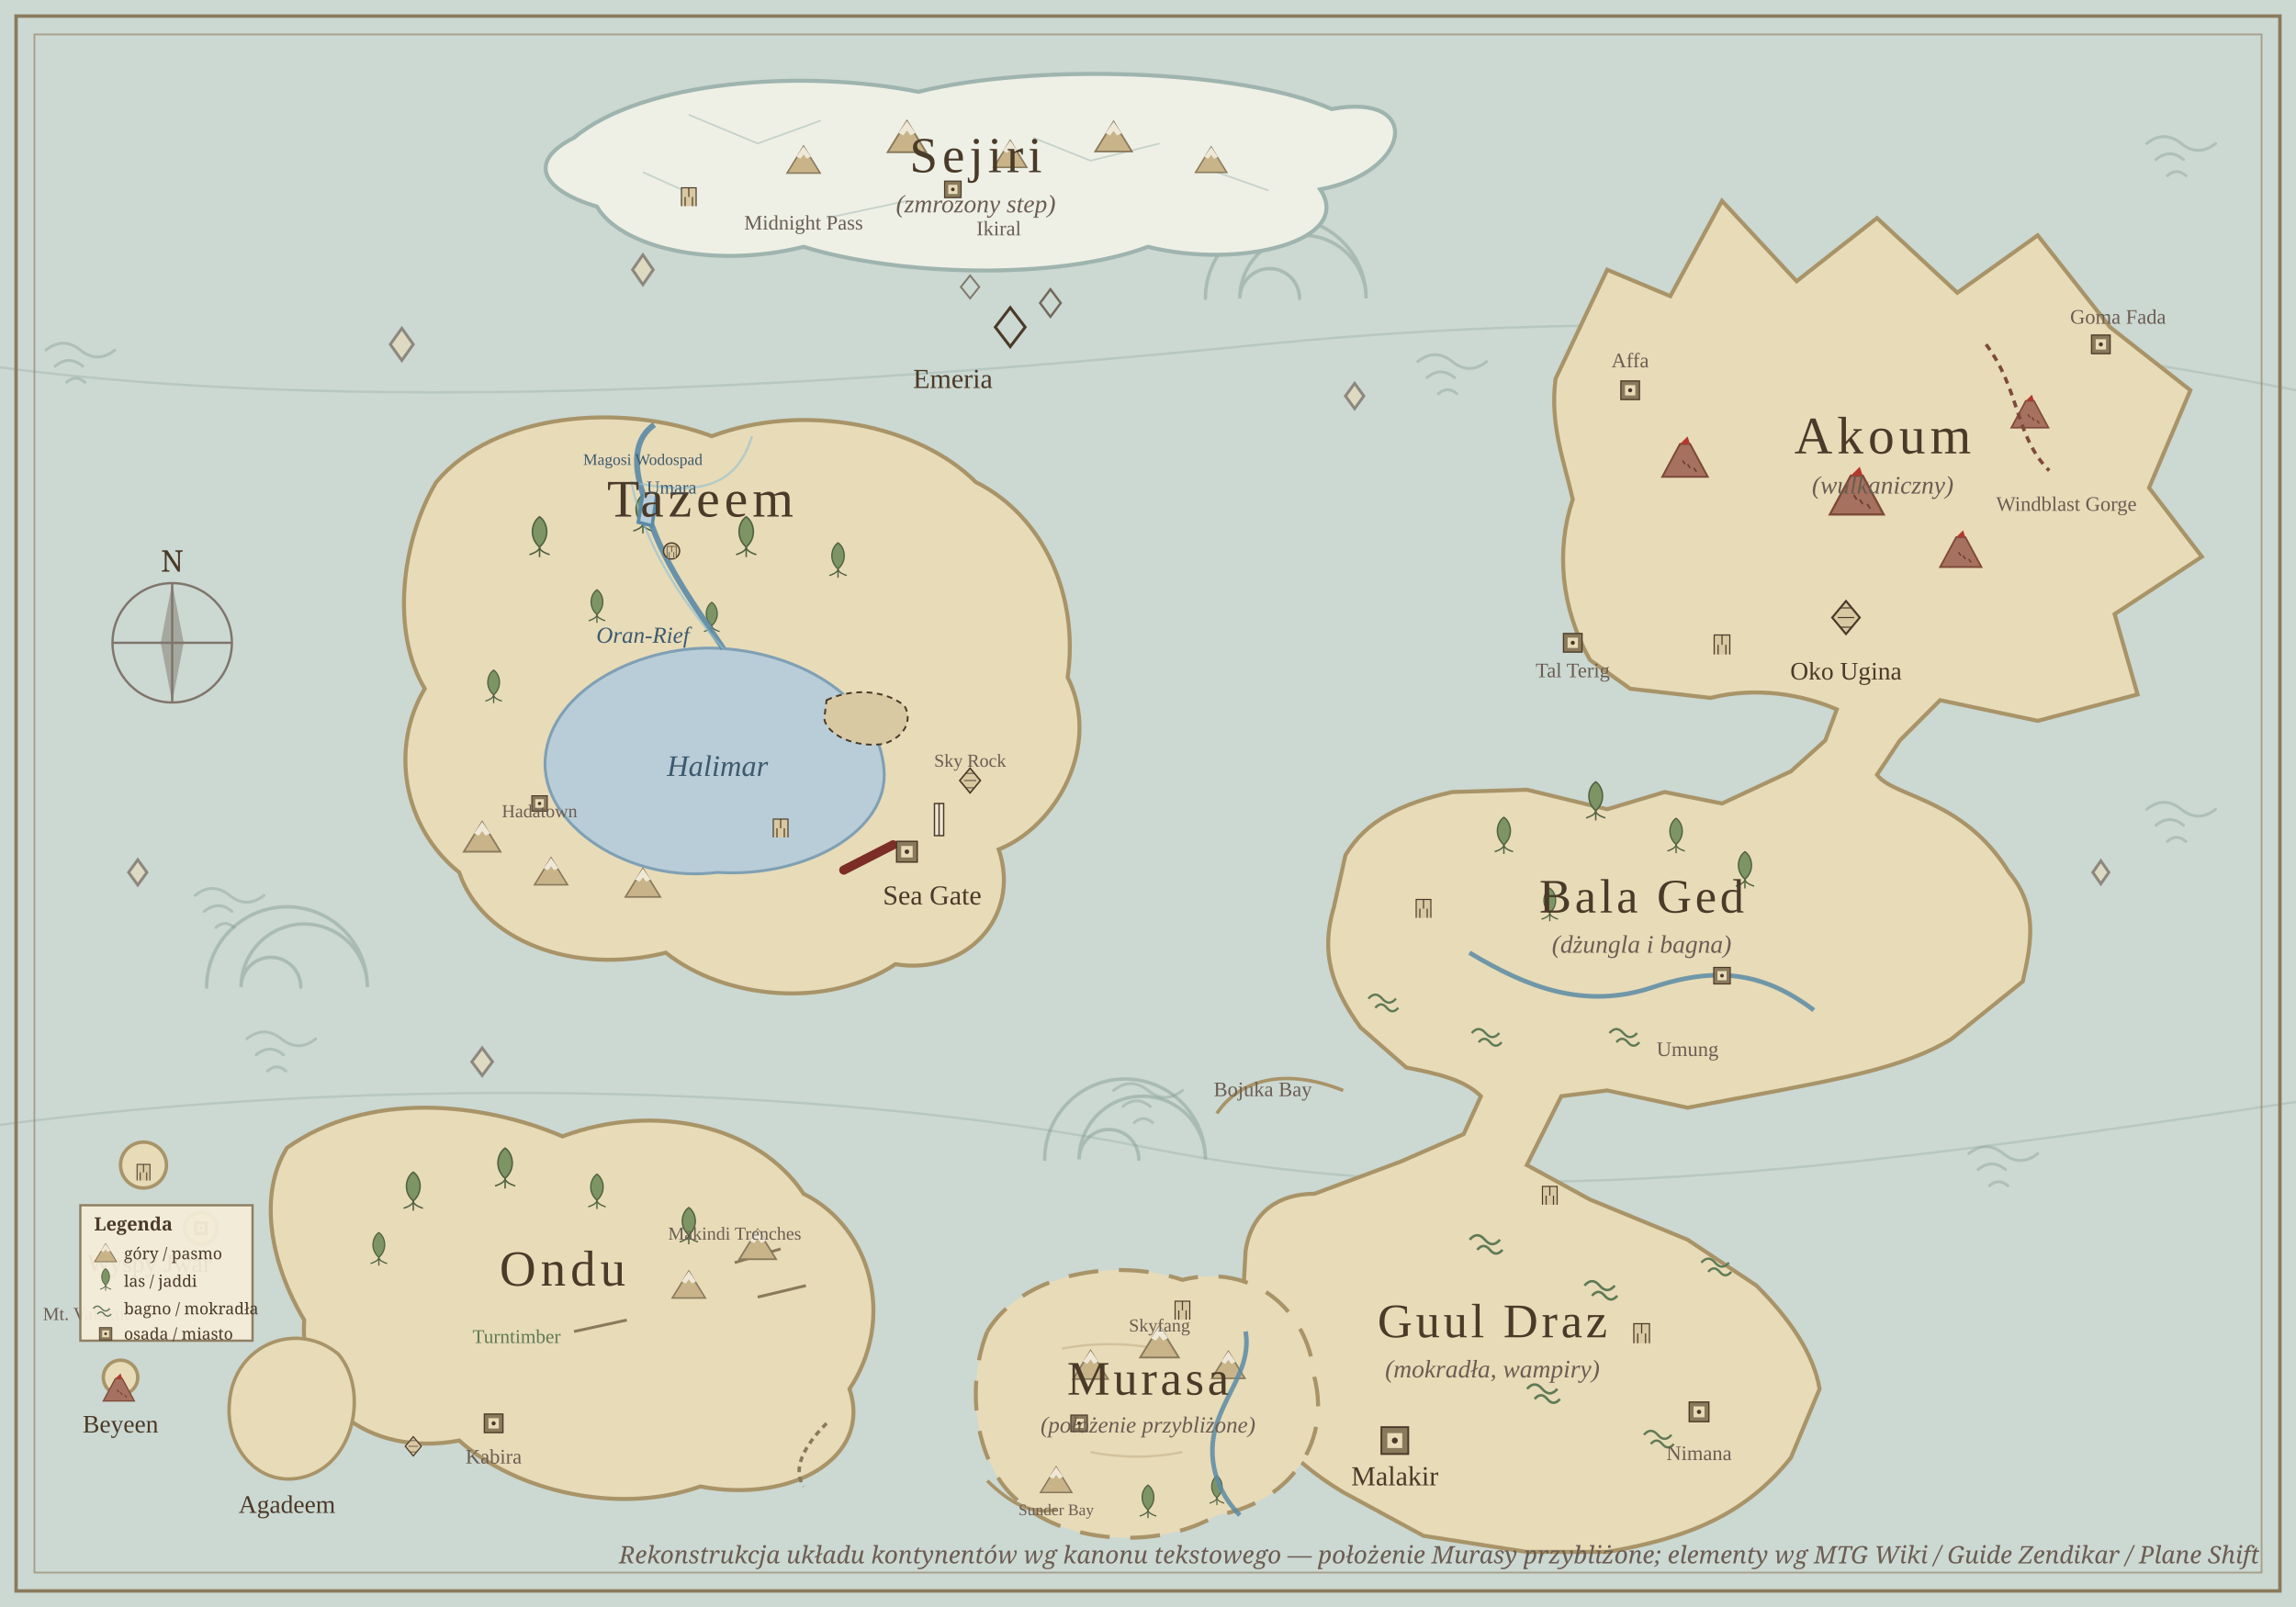
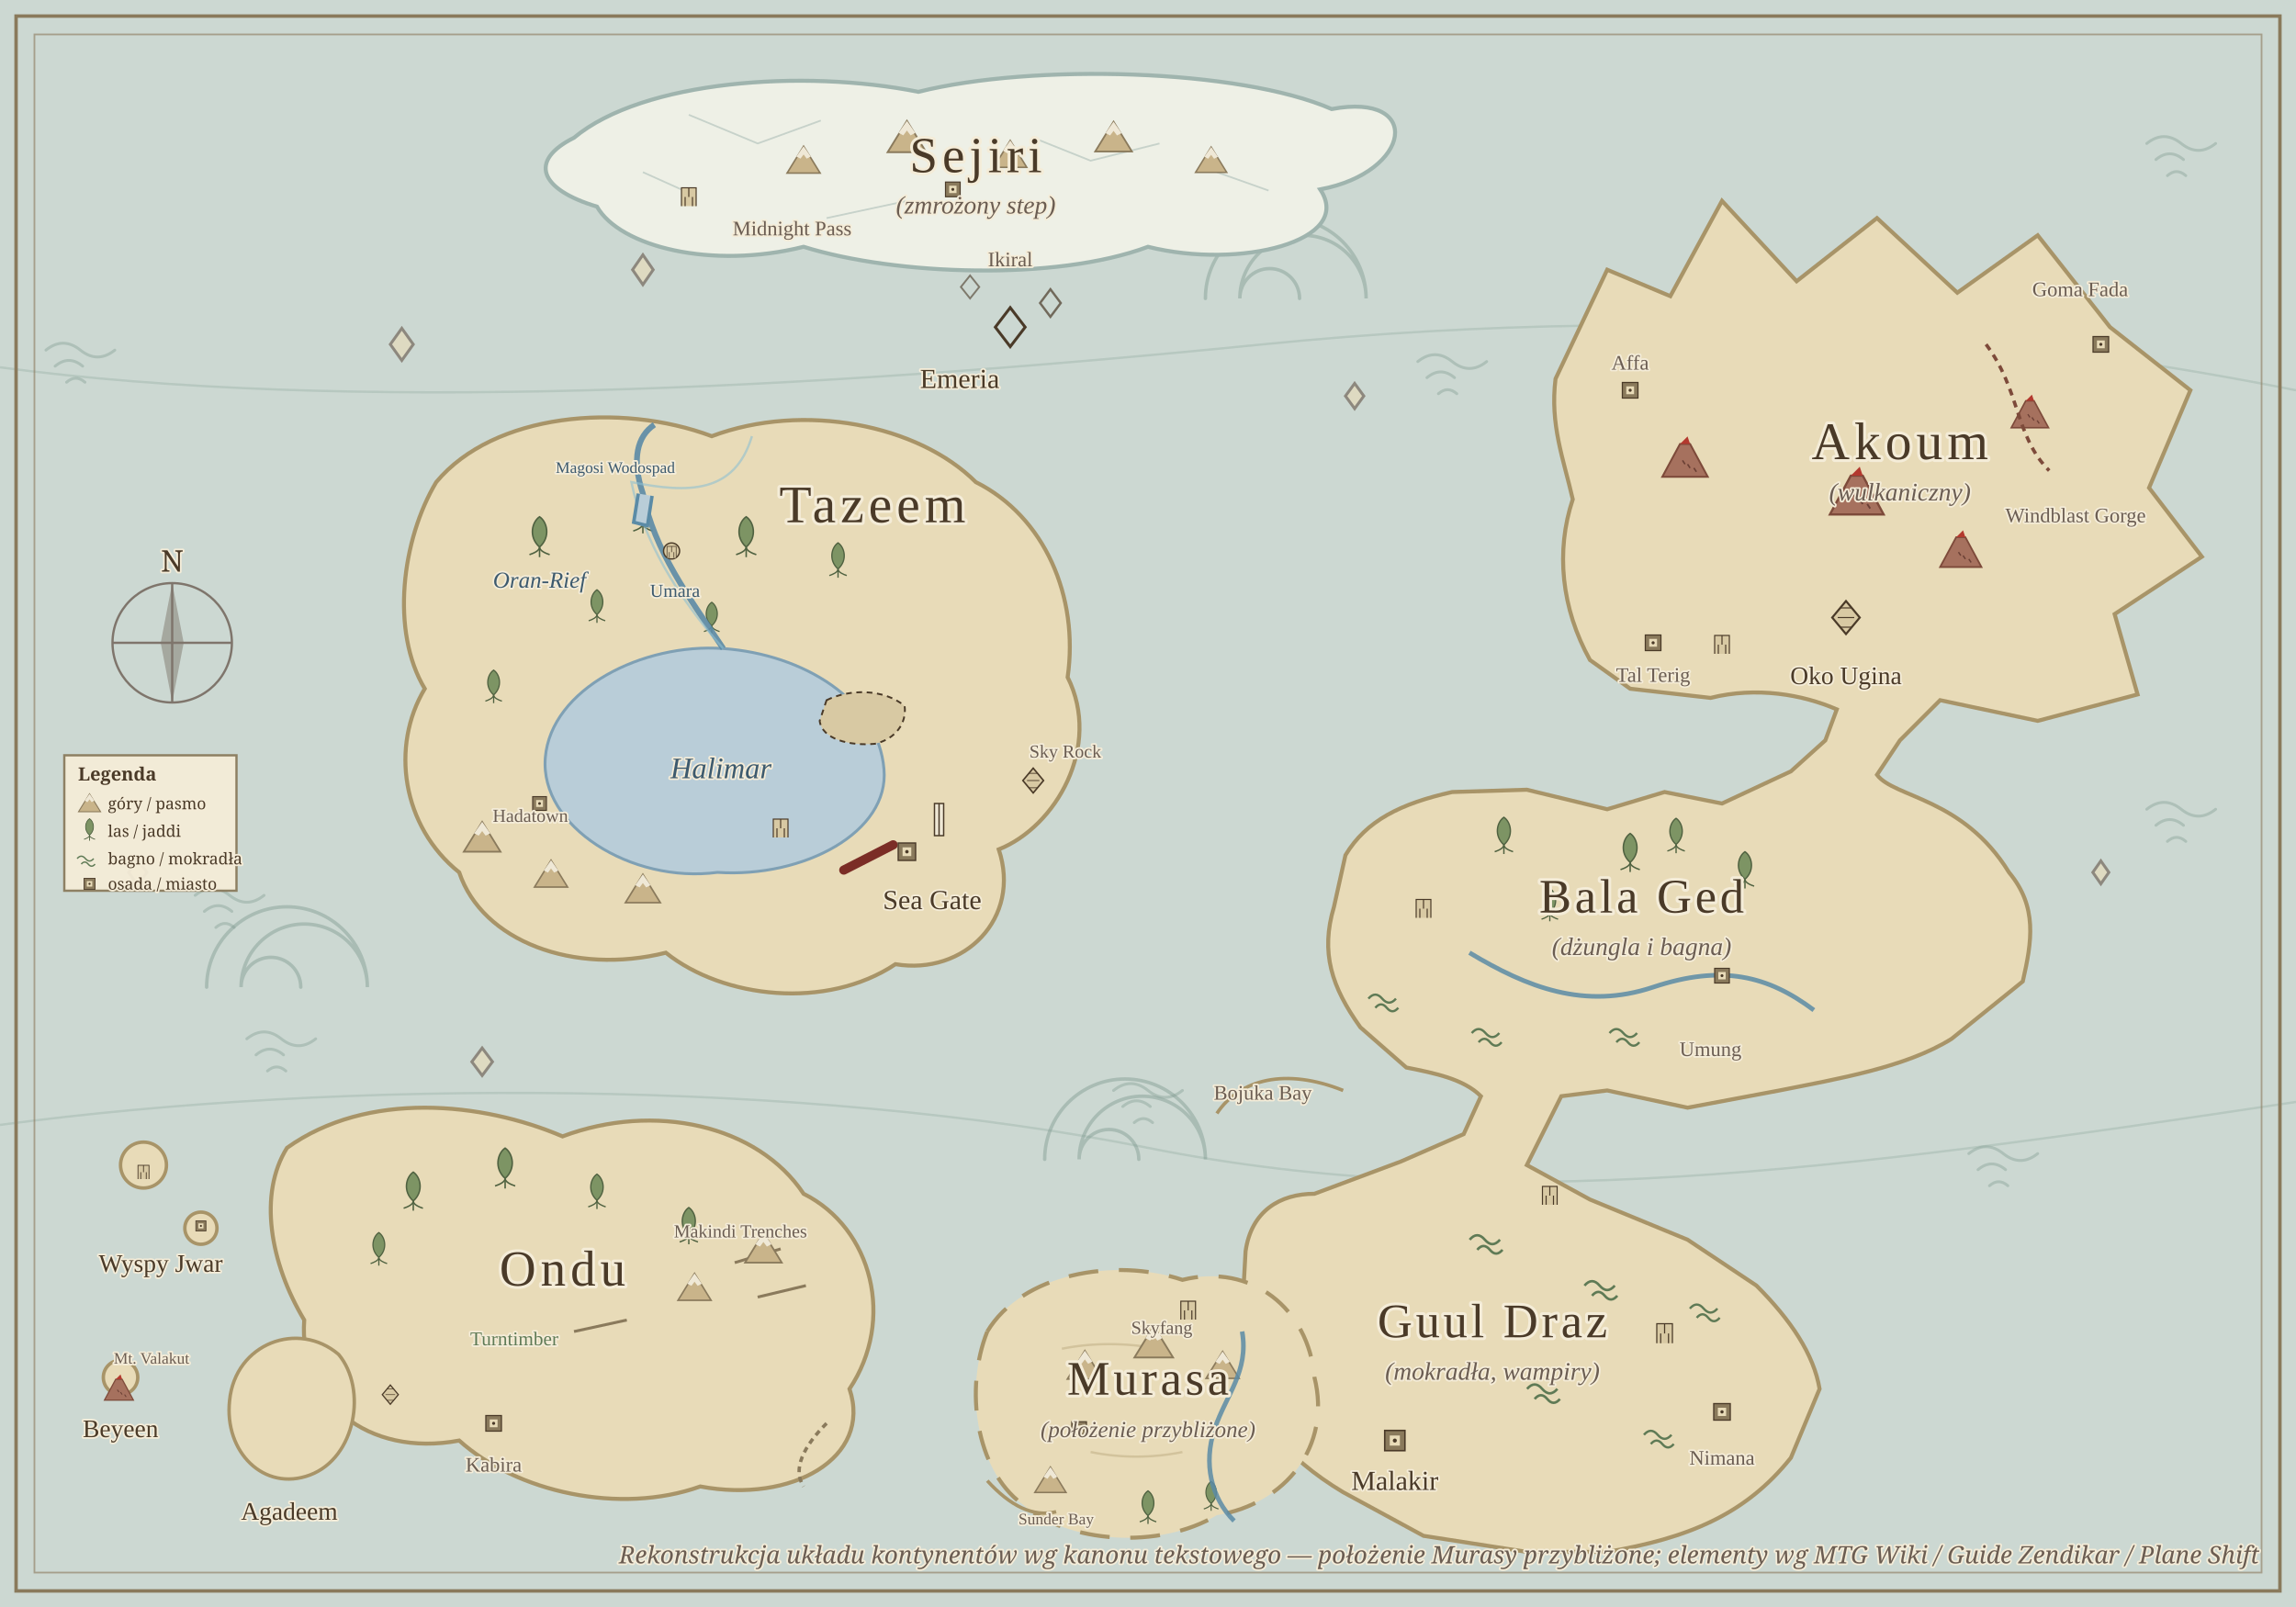
<svg xmlns="http://www.w3.org/2000/svg" viewBox="0 0 2000 1400" width="2000" height="1400">
  <defs>
+     <style>
+       /* Halo pod tekstem etykiet — napisy czytelne nad losowymi elementami
+          przyrody (góry/lasy/rzeki). paint-order:stroke rysuje obrys pod
+          wypełnieniem, więc etykieta „unosi się" nad mapą. */
+       text { paint-order: stroke; stroke: #f4ecd8; stroke-width: 3px; stroke-linejoin: round; }
+       text.tytul-kontynentu { stroke-width: 5px; }
+     </style>
    <g id="gora">
      <path d="M -16,12 L 0,-14 L 16,12 Z" fill="#c9b48a" stroke="#8a7a5c" stroke-width="1.5" />
      <path d="M -7,-4 L 0,-14 L 7,-4 L 3,-2 L 0,-6 L -3,-2 Z" fill="#efe8d6" />
    </g>
    <g id="wulkan">
      <path d="M -20,14 L -6,-12 L 2,-12 L 16,14 Z" fill="#a6715e" stroke="#7d4a3a" stroke-width="1.5" />
      <path d="M -6,-12 L 2,-12 L 0,-18 Z" fill="#b3392e" />
      <path d="M -2,4 l -2,-3 M 2,7 l -2,-3 M 7,10 l -2,-3" stroke="#5c332a" stroke-width="1.2" opacity="0.8" />
    </g>
    <g id="drzewo">
      <path d="M 0,14 L 0,6 M 0,6 C -9,-2 -6,-14 0,-18 C 6,-14 9,-2 0,6 Z" fill="#7d9464" stroke="#4f6140" stroke-width="1.2" />
      <path d="M 0,6 C 0,9 -5,11 -8,12 M 0,6 C 0,9 5,11 8,12" stroke="#4f6140" stroke-width="1.2" fill="none" />
    </g>
    <g id="bagno">
      <path d="M -18,0 q 6,-7 12,0 q 6,7 12,0" stroke="#5f7a55" stroke-width="2" fill="none" />
      <path d="M -12,8 q 5,-6 10,0 q 5,6 10,0" stroke="#5f7a55" stroke-width="2" fill="none" />
    </g>
    <g id="miasto">
-       <rect x="-9" y="-9" width="18" height="18" fill="#8a7a5c" stroke="#4a3a28" stroke-width="1.2" />
-       <rect x="-5" y="-5" width="10" height="10" fill="#e8dbb8" />
-       <circle cx="0" cy="0" r="2" fill="#4a3a28" />
+       <rect x="-8" y="-8" width="16" height="16" fill="#8a7a5c" stroke="#4a3a28" stroke-width="1.2" />
+       <rect x="-4" y="-4" width="8" height="8" fill="#e8dbb8" />
+       <circle cx="0" cy="0" r="1.6" fill="#4a3a28" />
    </g>
    <g id="ruina">
      <path d="M -8,12 L -8,-8 L 8,-8 L 8,12" fill="#d8c9a3" stroke="#4a3a28" stroke-width="1.2" />
      <path d="M -4,12 L -4,2 M 0,-8 L 0,2 M 4,12 L 4,2" stroke="#4a3a28" stroke-width="1.2" />
    </g>
    <g id="hedron">
      <path d="M 0,-12 L 10,0 L 0,12 L -10,0 Z" fill="#d8c9a3" stroke="#4a3a28" stroke-width="1.5" />
      <path d="M -4,-7 L 4,-7 M -6,0 L 6,0 M -4,7 L 4,7" stroke="#4a3a28" stroke-width="0.8" />
    </g>
  </defs>
  <rect x="0" y="0" width="2000" height="1400" fill="#ccd8d2" />
  <g stroke="#8fa89e" stroke-width="2" fill="none" opacity="0.35">
    <path d="M 0,980 C 300,940 700,940 1000,1000 C 1300,1060 1600,1020 2000,960" />
    <path d="M 0,320 C 300,360 700,340 1100,300 C 1500,260 1800,300 2000,340" />
  </g>
  <g stroke="#8fa89e" stroke-width="2.5" fill="none" opacity="0.5" stroke-linecap="round">
    <path transform="translate(200,780)" d="M -30,0 q 15,-12 30,0 q 15,12 30,0 M -22,14 q 12,-10 24,0 M -12,28 q 8,-7 16,0" />
    <path transform="translate(245,905)" d="M -30,0 q 15,-12 30,0 q 15,12 30,0 M -22,14 q 12,-10 24,0 M -12,28 q 8,-7 16,0" />
    <path transform="translate(1050,185)" d="M -30,0 q 15,-12 30,0 q 15,12 30,0 M -22,14 q 12,-10 24,0 M -12,28 q 8,-7 16,0" />
    <path transform="translate(1265,315)" d="M -30,0 q 15,-12 30,0 q 15,12 30,0 M -22,14 q 12,-10 24,0 M -12,28 q 8,-7 16,0" />
    <path transform="translate(1000,950)" d="M -30,0 q 15,-12 30,0 q 15,12 30,0 M -22,14 q 12,-10 24,0 M -12,28 q 8,-7 16,0" />
    <path transform="translate(1745,1005)" d="M -30,0 q 15,-12 30,0 q 15,12 30,0 M -22,14 q 12,-10 24,0 M -12,28 q 8,-7 16,0" />
    <path transform="translate(1900,705)" d="M -30,0 q 15,-12 30,0 q 15,12 30,0 M -22,14 q 12,-10 24,0 M -12,28 q 8,-7 16,0" />
    <path transform="translate(70,305)" d="M -30,0 q 15,-12 30,0 q 15,12 30,0 M -22,14 q 12,-10 24,0 M -12,28 q 8,-7 16,0" />
    <path transform="translate(1900,125)" d="M -30,0 q 15,-12 30,0 q 15,12 30,0 M -22,14 q 12,-10 24,0 M -12,28 q 8,-7 16,0" />
  </g>
  <g stroke="#7f9a90" stroke-width="3" fill="none" opacity="0.45" stroke-linecap="round">
    <path transform="translate(250,860)" d="M -70,0 A 70 70 0 1 1 70,0 A 55 55 0 1 0 -40,0 A 26 26 0 1 1 12,0" />
    <path transform="translate(1120,260)" d="M -70,0 A 70 70 0 1 1 70,0 A 55 55 0 1 0 -40,0 A 26 26 0 1 1 12,0" />
    <path transform="translate(980,1010)" d="M -70,0 A 70 70 0 1 1 70,0 A 55 55 0 1 0 -40,0 A 26 26 0 1 1 12,0" />
    <path transform="translate(430,1050)" d="M -60,0 A 60 60 0 1 1 60,0 A 46 46 0 1 0 -34,0 A 22 22 0 1 1 10,0" />
  </g>
  <g stroke="#6b5d52" stroke-width="2.5" fill="#e8dbb8" opacity="0.65">
    <path transform="translate(350,300)" d="M 0,-14 L 10,0 L 0,14 L -10,0 Z" />
    <path transform="translate(1180,345)" d="M 0,-11 L 8,0 L 0,11 L -8,0 Z" />
    <path transform="translate(420,925)" d="M 0,-12 L 9,0 L 0,12 L -9,0 Z" />
    <path transform="translate(560,235)" d="M 0,-13 L 9,0 L 0,13 L -9,0 Z" />
    <path transform="translate(1830,760)" d="M 0,-10 L 7,0 L 0,10 L -7,0 Z" />
    <path transform="translate(120,760)" d="M 0,-11 L 8,0 L 0,11 L -8,0 Z" />
  </g>
  <path d="M 500,120 C 560,70 700,60 800,80 C 900,55 1080,60 1160,95 C 1240,80 1230,150 1150,165 C 1180,210 1080,235 1000,215 C 920,245 780,240 700,215 C 620,235 540,215 520,180 C 470,165 460,140 500,120 Z" fill="#eef0e6" stroke="#9fb4ae" stroke-width="3.5" />
  <g stroke="#9fb4ae" stroke-width="1.5" opacity="0.5" fill="none">
    <path d="M 600,100 l 60 25 l 55 -20" />
    <path d="M 900,120 l 50 20 l 60 -15" />
    <path d="M 720,190 l 70 -15" />
    <path d="M 560,150 l 40 18" />
    <path d="M 1060,150 l 45 16" />
  </g>
  <use href="#gora" transform="translate(700,140) scale(0.9)" />
  <use href="#gora" transform="translate(790,120) scale(1.05)" />
  <use href="#gora" transform="translate(880,135) scale(0.9)" />
  <use href="#gora" transform="translate(970,120) scale(1.0)" />
  <use href="#gora" transform="translate(1055,140) scale(0.85)" />
  <use href="#ruina" transform="translate(600,170) scale(0.8)" />
  <use href="#miasto" transform="translate(830,165) scale(0.8)" />
  <path d="M 1355,330     L 1400,235 L 1455,258 L 1500,175 L 1565,245 L 1635,190 L 1705,255 L 1775,205 L 1838,285 L 1908,340     L 1872,425 L 1918,485 L 1842,535 L 1862,605 L 1775,628     L 1690,610 L 1655,645 L 1635,675     C 1650,695 1710,695 1750,760     C 1775,790 1770,820 1762,855     L 1700,905     C 1660,930 1600,940 1550,950     L 1470,965 L 1400,950 L 1360,955     L 1345,985 L 1330,1015     L 1385,1045 L 1470,1080 L 1530,1120     C 1560,1150 1580,1180 1585,1210     L 1560,1270     C 1520,1320 1470,1340 1400,1352     L 1330,1352 L 1240,1338 L 1170,1300     C 1120,1270 1085,1230 1080,1180     L 1085,1090     C 1090,1055 1115,1040 1145,1040     L 1220,1012 L 1275,988 L 1290,955     C 1275,940 1250,935 1225,930     L 1185,895     C 1160,860 1150,830 1162,790     L 1172,745     C 1190,715 1220,700 1265,690     L 1330,688 L 1400,705 L 1450,690 L 1500,700 L 1560,672     L 1590,645 L 1600,618     C 1570,605 1530,598 1490,608     L 1420,600 L 1385,575     C 1360,530 1355,480 1370,435     C 1362,400 1350,370 1355,330 Z" fill="#e8dbb8" stroke="#a89468" stroke-width="3.5" />
  <use href="#wulkan" transform="translate(1470,400) scale(1.1)" />
  <use href="#wulkan" transform="translate(1620,430) scale(1.3)" />
  <use href="#wulkan" transform="translate(1710,480) scale(1.0)" />
  <use href="#wulkan" transform="translate(1770,360) scale(0.9)" />
  <use href="#hedron" transform="translate(1608,538) scale(1.2)" />
  <path d="M 1730,300 C 1760,340 1755,380 1785,410" stroke="#7d4a3a" stroke-width="3" fill="none" stroke-dasharray="6 5" />
-   <use href="#miasto" transform="translate(1420,340) scale(0.9)" />
-   <use href="#miasto" transform="translate(1830,300) scale(0.9)" />
-   <use href="#miasto" transform="translate(1370,560) scale(0.9)" />
-   <use href="#ruina" transform="translate(1500,560) scale(0.85)" />
+   <use href="#miasto" transform="translate(1420,340) scale(0.85)" />
+   <use href="#miasto" transform="translate(1830,300) scale(0.85)" />
+   <use href="#miasto" transform="translate(1440,560) scale(0.85)" />
+   <use href="#ruina" transform="translate(1500,560) scale(0.8)" />
  <path d="M 1280,830 C 1330,860 1380,880 1440,860 C 1500,840 1540,850 1580,880" stroke="#5b8ba6" stroke-width="4" fill="none" opacity="0.85" />
  <path d="M 1170,950 C 1120,930 1080,940 1060,970" stroke="#a89468" stroke-width="3" fill="none" />
  <use href="#drzewo" transform="translate(1310,730) scale(1.0)" />
-   <use href="#drzewo" transform="translate(1390,700) scale(1.05)" />
+   <use href="#drzewo" transform="translate(1420,745) scale(1.05)" />
  <use href="#drzewo" transform="translate(1460,730) scale(0.95)" />
  <use href="#drzewo" transform="translate(1520,760) scale(1.0)" />
  <use href="#drzewo" transform="translate(1350,790) scale(0.9)" />
  <use href="#bagno" transform="translate(1210,870) scale(1.0)" />
  <use href="#bagno" transform="translate(1300,900) scale(1.0)" />
  <use href="#bagno" transform="translate(1420,900) scale(1.0)" />
  <use href="#ruina" transform="translate(1240,790) scale(0.8)" />
  <use href="#miasto" transform="translate(1500,850) scale(0.8)" />
  <use href="#bagno" transform="translate(1300,1080) scale(1.1)" />
  <use href="#bagno" transform="translate(1400,1120) scale(1.1)" />
-   <use href="#bagno" transform="translate(1500,1100) scale(1.0)" />
+   <use href="#bagno" transform="translate(1490,1140) scale(1.0)" />
  <use href="#bagno" transform="translate(1350,1210) scale(1.1)" />
  <use href="#bagno" transform="translate(1450,1250) scale(1.0)" />
  <use href="#bagno" transform="translate(1130,1180) scale(1.0)" />
-   <use href="#miasto" transform="translate(1215,1255) scale(1.3)" />
-   <use href="#miasto" transform="translate(1480,1230) scale(0.95)" />
-   <use href="#ruina" transform="translate(1430,1160) scale(0.85)" />
+   <use href="#miasto" transform="translate(1215,1255) scale(1.1)" />
+   <use href="#miasto" transform="translate(1500,1230) scale(0.9)" />
+   <use href="#ruina" transform="translate(1450,1160) scale(0.85)" />
  <use href="#ruina" transform="translate(1350,1040) scale(0.8)" />
  <path d="M 380,420 C 430,360 540,350 620,380 C 700,350 800,370 850,420 C 910,450 940,520 930,590 C 960,650 920,720 870,740 C 890,800 840,850 780,840 C 720,880 630,870 580,830 C 500,850 420,820 400,760 C 350,720 340,650 370,600 C 340,550 350,470 380,420 Z" fill="#e8dbb8" stroke="#a89468" stroke-width="3.5" />
  <path d="M 475,660 C 480,600 560,560 630,565 C 700,570 765,610 770,670 C 775,725 700,765 625,760 C 550,770 470,720 475,660 Z" fill="#b9cdd8" stroke="#7fa0b4" stroke-width="2.5" />
  <use href="#drzewo" transform="translate(470,470) scale(1.1)" />
  <use href="#drzewo" transform="translate(560,450) scale(1.05)" />
  <use href="#drzewo" transform="translate(650,470) scale(1.1)" />
  <use href="#drzewo" transform="translate(730,490) scale(0.95)" />
  <use href="#drzewo" transform="translate(520,530) scale(0.9)" />
  <use href="#drzewo" transform="translate(620,540) scale(0.85)" />
  <use href="#drzewo" transform="translate(430,600) scale(0.9)" />
  <path d="M 630,565 C 600,520 570,480 560,430 C 550,400 555,380 570,370" stroke="#5b8ba6" stroke-width="5" fill="none" opacity="0.9" />
  <path d="M 630,565 C 590,520 560,470 550,420 C 600,430 640,430 655,380" stroke="#8fbfd0" stroke-width="2" fill="none" opacity="0.6" />
-   <path d="M 560,430 L 556,455 l 12,3 l 4,-26" stroke="#5b8ba6" stroke-width="3" fill="#b9cdd8" />
+   <path d="M 556,430 L 552,455 l 12,3 l 4,-26" stroke="#5b8ba6" stroke-width="3" fill="#b9cdd8" />
  <circle cx="585" cy="480" r="7" fill="#d8c9a3" stroke="#4a3a28" stroke-width="1.2" />
  <use href="#ruina" transform="translate(585,480) scale(0.5)" />
  <path d="M 735,758 L 778,736" stroke="#7b2d26" stroke-width="8" stroke-linecap="round" />
-   <use href="#miasto" transform="translate(790,742) scale(1.0)" />
+   <use href="#miasto" transform="translate(790,742) scale(0.95)" />
  <path d="M 818,700 L 818,728 L 814,728 L 814,700 L 822,700 L 822,728 L 818,728 Z" fill="#efe8d6" stroke="#4a3a28" stroke-width="1.2" />
-   <use href="#hedron" transform="translate(845,680) scale(0.9)" />
-   <path d="M 720,610 C 740,600 770,600 788,615 C 795,628 788,642 770,648 C 745,652 720,640 718,626 Z" fill="#d8c9a3" stroke="#4a3a28" stroke-width="1.6" stroke-dasharray="5 4" />
+   <use href="#hedron" transform="translate(900,680) scale(0.9)" />
+   <path d="M 720,610 C 740,600 770,600 788,615 C 790,630 780,644 762,648 C 740,650 716,644 714,628 Z" fill="#d8c9a3" stroke="#4a3a28" stroke-width="1.6" stroke-dasharray="5 4" />
  <use href="#gora" transform="translate(420,730) scale(1.0)" />
-   <use href="#gora" transform="translate(480,760) scale(0.9)" />
-   <use href="#gora" transform="translate(560,770) scale(0.95)" />
+   <use href="#gora" transform="translate(480,762) scale(0.9)" />
+   <use href="#gora" transform="translate(560,775) scale(0.95)" />
  <use href="#miasto" transform="translate(470,700) scale(0.75)" />
  <use href="#ruina" transform="translate(680,720) scale(0.8)" />
  <path d="M 880,268 L 893,285 L 880,302 L 867,285 Z" fill="none" stroke="#4a3a28" stroke-width="2.5" />
  <path d="M 915,252 L 924,264 L 915,276 L 906,264 Z" fill="none" stroke="#4a3a28" stroke-width="2" opacity="0.7" />
  <path d="M 845,240 L 853,250 L 845,260 L 837,250 Z" fill="none" stroke="#4a3a28" stroke-width="1.6" opacity="0.6" />
  <path d="M 250,1000 C 320,950 420,960 490,990 C 570,960 660,980 700,1040 C 760,1070 780,1150 740,1210 C 760,1270 690,1310 610,1295 C 540,1320 450,1300 400,1255 C 320,1270 260,1220 265,1150 C 235,1100 225,1040 250,1000 Z" fill="#e8dbb8" stroke="#a89468" stroke-width="3.5" />
  <use href="#drzewo" transform="translate(360,1040) scale(1.05)" />
  <use href="#drzewo" transform="translate(440,1020) scale(1.1)" />
  <use href="#drzewo" transform="translate(520,1040) scale(0.95)" />
  <use href="#drzewo" transform="translate(600,1070) scale(1.0)" />
  <use href="#drzewo" transform="translate(330,1090) scale(0.9)" />
  <path d="M 640,1100 l 40 -12 M 660,1130 l 42 -10 M 500,1160 l 46 -10" stroke="#8a7a5c" stroke-width="2.5" fill="none" />
-   <use href="#gora" transform="translate(660,1085) scale(1.0)" />
-   <use href="#gora" transform="translate(600,1120) scale(0.9)" />
+   <use href="#gora" transform="translate(665,1088) scale(1.0)" />
+   <use href="#gora" transform="translate(605,1122) scale(0.9)" />
  <use href="#hedron" transform="translate(300,1230) scale(0.8)" />
-   <use href="#hedron" transform="translate(360,1260) scale(0.7)" />
-   <use href="#miasto" transform="translate(430,1240) scale(0.9)" />
+   <use href="#hedron" transform="translate(340,1215) scale(0.7)" />
+   <use href="#miasto" transform="translate(430,1240) scale(0.85)" />
  <g fill="#e8dbb8" stroke="#a89468" stroke-width="3">
    <circle cx="125" cy="1015" r="20" />
    <circle cx="175" cy="1070" r="14" />
    <path d="M 200,1220 C 205,1170 260,1150 295,1180 C 320,1210 310,1270 270,1285 C 230,1300 195,1265 200,1220 Z" />
    <circle cx="105" cy="1200" r="15" />
  </g>
-   <use href="#wulkan" transform="translate(105,1210) scale(0.75)" />
-   <use href="#ruina" transform="translate(125,1020) scale(0.7)" />
-   <use href="#miasto" transform="translate(175,1070) scale(0.6)" />
+   <use href="#wulkan" transform="translate(105,1210) scale(0.7)" />
+   <use href="#ruina" transform="translate(125,1020) scale(0.6)" />
+   <use href="#miasto" transform="translate(175,1068) scale(0.55)" />
  <path d="M 720,1240 C 700,1260 690,1280 700,1295" stroke="#8a7a5c" stroke-width="3" fill="none" stroke-dasharray="5 4" />
  <path d="M 860,1160 C 890,1110 970,1095 1030,1115 C 1090,1100 1140,1140 1145,1200 C 1160,1260 1120,1310 1060,1320 C 1010,1350 930,1345 890,1310 C 850,1280 840,1210 860,1160 Z" fill="#e8dbb8" stroke="#a89468" stroke-width="3.5" stroke-dasharray="26 18" />
  <path d="M 925,1175 q 40 -8 85 0 M 950,1265 q 40 8 80 0" stroke="#a89468" stroke-width="2" fill="none" opacity="0.35" />
-   <use href="#gora" transform="translate(950,1190) scale(0.95)" />
-   <use href="#gora" transform="translate(1010,1170) scale(1.05)" />
-   <use href="#gora" transform="translate(1070,1190) scale(0.9)" />
-   <use href="#gora" transform="translate(920,1290) scale(0.85)" />
-   <use href="#drzewo" transform="translate(1000,1310) scale(0.9)" />
-   <use href="#drzewo" transform="translate(1060,1300) scale(0.8)" />
-   <path d="M 1080,1320 C 1060,1300 1050,1270 1060,1240 C 1070,1210 1090,1190 1085,1160" stroke="#5b8ba6" stroke-width="4" fill="none" opacity="0.85" />
-   <path d="M 860,1290 C 880,1310 900,1320 920,1315" stroke="#a89468" stroke-width="3" fill="none" />
-   <use href="#ruina" transform="translate(1030,1140) scale(0.8)" />
-   <use href="#miasto" transform="translate(940,1240) scale(0.8)" />
+   <use href="#gora" transform="translate(945,1190) scale(0.95)" />
+   <use href="#gora" transform="translate(1005,1170) scale(1.05)" />
+   <use href="#gora" transform="translate(1065,1190) scale(0.9)" />
+   <use href="#gora" transform="translate(915,1290) scale(0.85)" />
+   <use href="#drzewo" transform="translate(1000,1315) scale(0.9)" />
+   <use href="#drzewo" transform="translate(1055,1305) scale(0.8)" />
+   <path d="M 1075,1325 C 1055,1305 1048,1275 1058,1245 C 1068,1215 1088,1195 1082,1160" stroke="#5b8ba6" stroke-width="4" fill="none" opacity="0.85" />
+   <path d="M 860,1290 C 880,1312 900,1322 920,1317" stroke="#a89468" stroke-width="3" fill="none" />
+   <use href="#ruina" transform="translate(1035,1140) scale(0.8)" />
+   <use href="#miasto" transform="translate(940,1245) scale(0.8)" />
  <g font-family="Georgia, 'Times New Roman', serif" fill="#4a3a28" text-anchor="middle">
-     <text x="850" y="150" font-size="44" letter-spacing="4">Sejiri</text>
-     <text x="850" y="185" font-size="22" font-style="italic" fill="#6b5d52">(zmrożony step)</text>
-     <text x="700" y="200" font-size="18" fill="#6b5d52">Midnight Pass</text>
-     <text x="870" y="205" font-size="18" fill="#6b5d52">Ikiral</text>
-     <text x="1640" y="395" font-size="46" letter-spacing="4">Akoum</text>
-     <text x="1640" y="430" font-size="22" font-style="italic" fill="#6b5d52">(wulkaniczny)</text>
-     <text x="1608" y="592" font-size="22" fill="#4a3a28">Oko Ugina</text>
-     <text x="1800" y="445" font-size="18" fill="#6b5d52">Windblast Gorge</text>
-     <text x="1420" y="320" font-size="18" fill="#6b5d52">Affa</text>
-     <text x="1845" y="282" font-size="18" fill="#6b5d52">Goma Fada</text>
-     <text x="1370" y="590" font-size="18" fill="#6b5d52">Tal Terig</text>
-     <text x="1430" y="795" font-size="42" letter-spacing="3">Bala Ged</text>
-     <text x="1430" y="830" font-size="22" font-style="italic" fill="#6b5d52">(dżungla i bagna)</text>
-     <text x="1470" y="920" font-size="18" fill="#6b5d52">Umung</text>
-     <text x="1100" y="955" font-size="18" fill="#6b5d52">Bojuka Bay</text>
-     <text x="1300" y="1165" font-size="42" letter-spacing="3">Guul Draz</text>
-     <text x="1300" y="1200" font-size="22" font-style="italic" fill="#6b5d52">(mokradła, wampiry)</text>
-     <text x="1215" y="1294" font-size="24">Malakir</text>
-     <text x="1480" y="1272" font-size="18" fill="#6b5d52">Nimana</text>
-     <text x="610" y="450" font-size="46" letter-spacing="4">Tazeem</text>
-     <text x="560" y="560" font-size="20" font-style="italic" fill="#3d5a6e">Oran-Rief</text>
-     <text x="625" y="676" font-size="26" font-style="italic" fill="#3d5a6e">Halimar</text>
-     <text x="585" y="430" font-size="16" fill="#3d5a6e">Umara</text>
-     <text x="560" y="405" font-size="14" fill="#3d5a6e">Magosi Wodospad</text>
-     <text x="812" y="788" font-size="24">Sea Gate</text>
-     <text x="845" y="668" font-size="16" fill="#6b5d52">Sky Rock</text>
-     <text x="830" y="338" font-size="24">Emeria</text>
-     <text x="470" y="712" font-size="16" fill="#6b5d52">Hadatown</text>
-     <text x="490" y="1120" font-size="44" letter-spacing="4">Ondu</text>
-     <text x="640" y="1080" font-size="16" fill="#6b5d52">Makindi Trenches</text>
-     <text x="450" y="1170" font-size="17" fill="#5f7a55">Turntimber</text>
-     <text x="430" y="1275" font-size="18" fill="#6b5d52">Kabira</text>
-     <text x="130" y="1108" font-size="22">Wyspy Jwar</text>
-     <text x="250" y="1318" font-size="22">Agadeem</text>
-     <text x="105" y="1248" font-size="22">Beyeen</text>
-     <text x="75" y="1150" font-size="16" fill="#6b5d52">Mt. Valakut</text>
-     <text x="1000" y="1215" font-size="42" letter-spacing="3">Murasa</text>
-     <text x="1000" y="1248" font-size="20" font-style="italic" fill="#6b5d52">(położenie przybliżone)</text>
-     <text x="1010" y="1160" font-size="16" fill="#6b5d52">Skyfang</text>
-     <text x="920" y="1320" font-size="14" fill="#6b5d52">Sunder Bay</text>
-   </g>
-   <g transform="translate(70,1050)" font-family="Georgia, serif" fill="#4a3a28">
+     <text class="tytul-kontynentu" x="850" y="150" font-size="44" letter-spacing="4">Sejiri</text>
+     <text x="850" y="186" font-size="22" font-style="italic" fill="#6b5d52">(zmrożony step)</text>
+     <text x="690" y="205" font-size="18" fill="#6b5d52">Midnight Pass</text>
+     <text x="880" y="232" font-size="18" fill="#6b5d52">Ikiral</text>
+     <text class="tytul-kontynentu" x="1655" y="400" font-size="46" letter-spacing="4">Akoum</text>
+     <text x="1655" y="436" font-size="22" font-style="italic" fill="#6b5d52">(wulkaniczny)</text>
+     <text x="1608" y="596" font-size="22" fill="#4a3a28">Oko Ugina</text>
+     <text x="1808" y="455" font-size="18" fill="#6b5d52">Windblast Gorge</text>
+     <text x="1420" y="322" font-size="18" fill="#6b5d52">Affa</text>
+     <text x="1812" y="258" font-size="18" fill="#6b5d52">Goma Fada</text>
+     <text x="1440" y="594" font-size="18" fill="#6b5d52">Tal Terig</text>
+     <text class="tytul-kontynentu" x="1430" y="795" font-size="42" letter-spacing="3">Bala Ged</text>
+     <text x="1430" y="832" font-size="22" font-style="italic" fill="#6b5d52">(dżungla i bagna)</text>
+     <text x="1490" y="920" font-size="18" fill="#6b5d52">Umung</text>
+     <text x="1100" y="958" font-size="18" fill="#6b5d52">Bojuka Bay</text>
+     <text class="tytul-kontynentu" x="1300" y="1165" font-size="42" letter-spacing="3">Guul Draz</text>
+     <text x="1300" y="1202" font-size="22" font-style="italic" fill="#6b5d52">(mokradła, wampiry)</text>
+     <text x="1215" y="1298" font-size="24">Malakir</text>
+     <text x="1500" y="1276" font-size="18" fill="#6b5d52">Nimana</text>
+     <text class="tytul-kontynentu" x="760" y="455" font-size="46" letter-spacing="4">Tazeem</text>
+     <text x="470" y="512" font-size="20" font-style="italic" fill="#3d5a6e">Oran-Rief</text>
+     <text x="628" y="678" font-size="26" font-style="italic" fill="#3d5a6e">Halimar</text>
+     <text x="588" y="520" font-size="16" fill="#3d5a6e">Umara</text>
+     <text x="536" y="412" font-size="14" fill="#3d5a6e">Magosi Wodospad</text>
+     <text x="812" y="792" font-size="24">Sea Gate</text>
+     <text x="928" y="660" font-size="16" fill="#6b5d52">Sky Rock</text>
+     <text x="836" y="338" font-size="24">Emeria</text>
+     <text x="462" y="716" font-size="16" fill="#6b5d52">Hadatown</text>
+     <text class="tytul-kontynentu" x="490" y="1120" font-size="44" letter-spacing="4">Ondu</text>
+     <text x="645" y="1078" font-size="16" fill="#6b5d52">Makindi Trenches</text>
+     <text x="448" y="1172" font-size="17" fill="#5f7a55">Turntimber</text>
+     <text x="430" y="1282" font-size="18" fill="#6b5d52">Kabira</text>
+     <text x="140" y="1108" font-size="22">Wyspy Jwar</text>
+     <text x="252" y="1324" font-size="22">Agadeem</text>
+     <text x="105" y="1252" font-size="22">Beyeen</text>
+     <text x="132" y="1188" font-size="14" fill="#6b5d52">Mt. Valakut</text>
+     <text class="tytul-kontynentu" x="1000" y="1215" font-size="42" letter-spacing="3">Murasa</text>
+     <text x="1000" y="1252" font-size="20" font-style="italic" fill="#6b5d52">(położenie przybliżone)</text>
+     <text x="1012" y="1162" font-size="16" fill="#6b5d52">Skyfang</text>
+     <text x="920" y="1328" font-size="14" fill="#6b5d52">Sunder Bay</text>
+   </g>
+   <g transform="translate(56,658)" font-family="Georgia, serif" fill="#4a3a28">
    <rect x="0" y="0" width="150" height="118" fill="#f4ecd8" stroke="#8a7a5c" stroke-width="2" opacity="0.94" />
    <text x="12" y="22" font-size="16" font-weight="bold" text-anchor="start">Legenda</text>
    <use href="#gora" transform="translate(22,42) scale(0.6)" />
    <text x="38" y="47" font-size="14" text-anchor="start">góry / pasmo</text>
    <use href="#drzewo" transform="translate(22,66) scale(0.6)" />
    <text x="38" y="71" font-size="14" text-anchor="start">las / jaddi</text>
    <use href="#bagno" transform="translate(22,90) scale(0.6)" />
    <text x="38" y="95" font-size="14" text-anchor="start">bagno / mokradła</text>
    <use href="#miasto" transform="translate(22,112) scale(0.6)" />
    <text x="38" y="117" font-size="14" text-anchor="start">osada / miasto</text>
  </g>
  <g stroke="#6b5d52" fill="none" opacity="0.8">
    <circle cx="150" cy="560" r="52" stroke-width="2" />
    <path d="M 150,508 L 150,612 M 98,560 L 202,560" stroke-width="2" />
    <path d="M 150,508 L 160,560 L 150,612 L 140,560 Z" fill="#6b5d52" stroke="none" opacity="0.5" />
  </g>
  <text x="150" y="498" font-family="Georgia, serif" font-size="26" fill="#4a3a28" text-anchor="middle">N</text>
  <rect x="14" y="14" width="1972" height="1372" fill="none" stroke="#8a7a5c" stroke-width="3" />
  <rect x="30" y="30" width="1940" height="1340" fill="none" stroke="#8a7a5c" stroke-width="1.5" opacity="0.6" />
  <text x="1968" y="1362" font-family="Georgia, serif" font-size="21" font-style="italic" fill="#6b5d52" text-anchor="end">Rekonstrukcja układu kontynentów wg kanonu tekstowego — położenie Murasy przybliżone; elementy wg MTG Wiki / Guide Zendikar / Plane Shift</text>
</svg>
